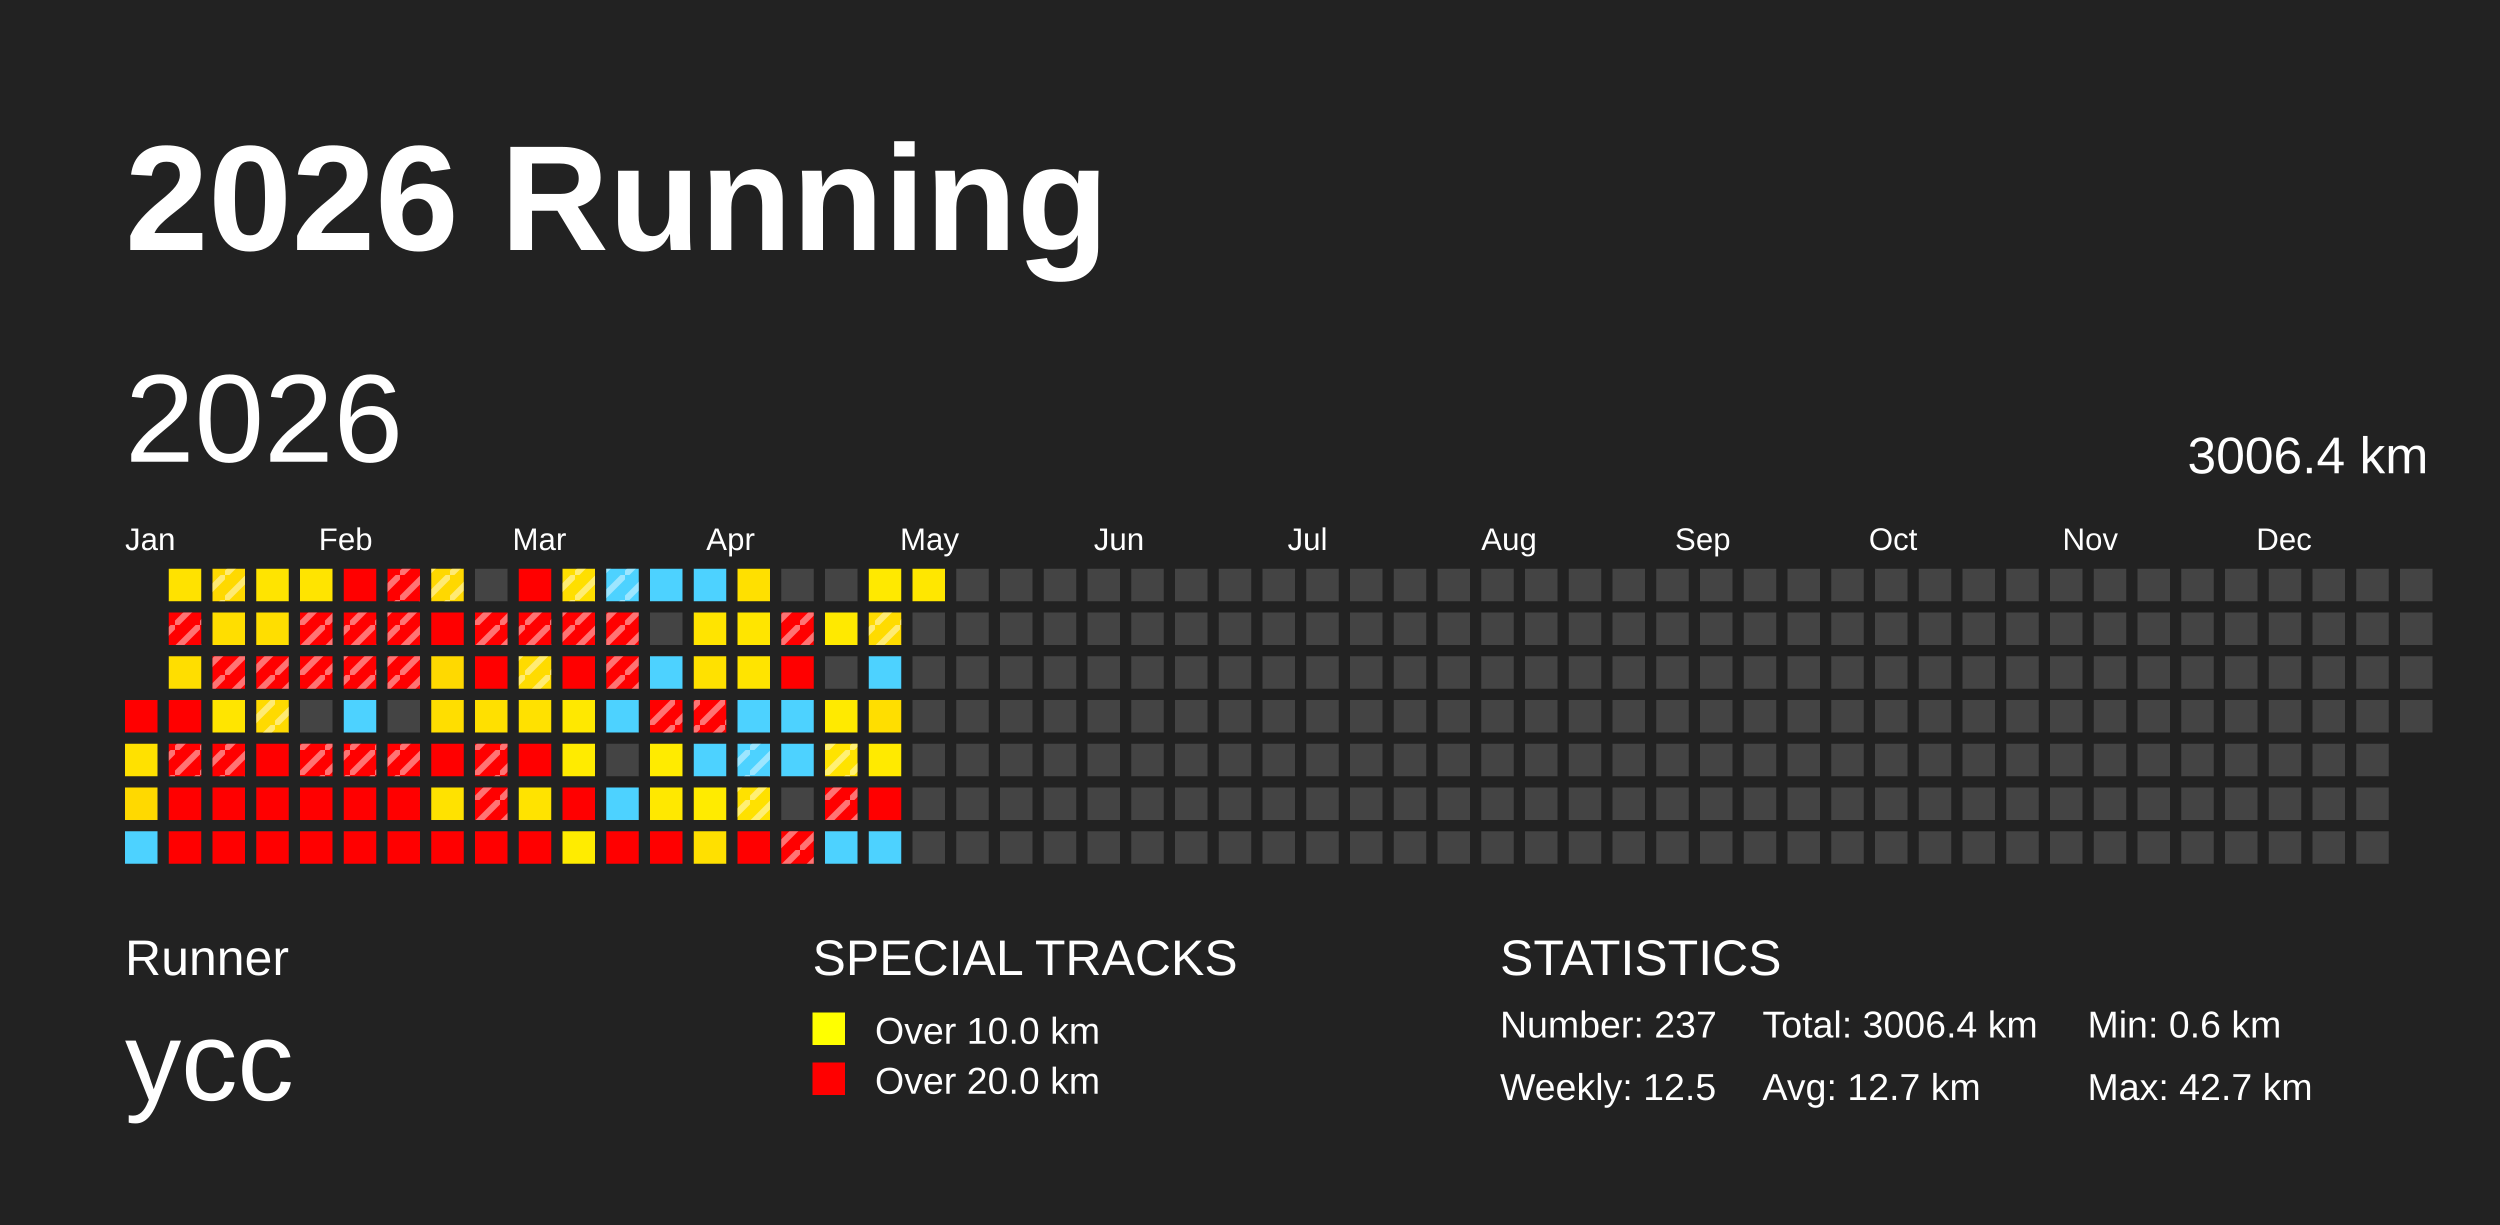
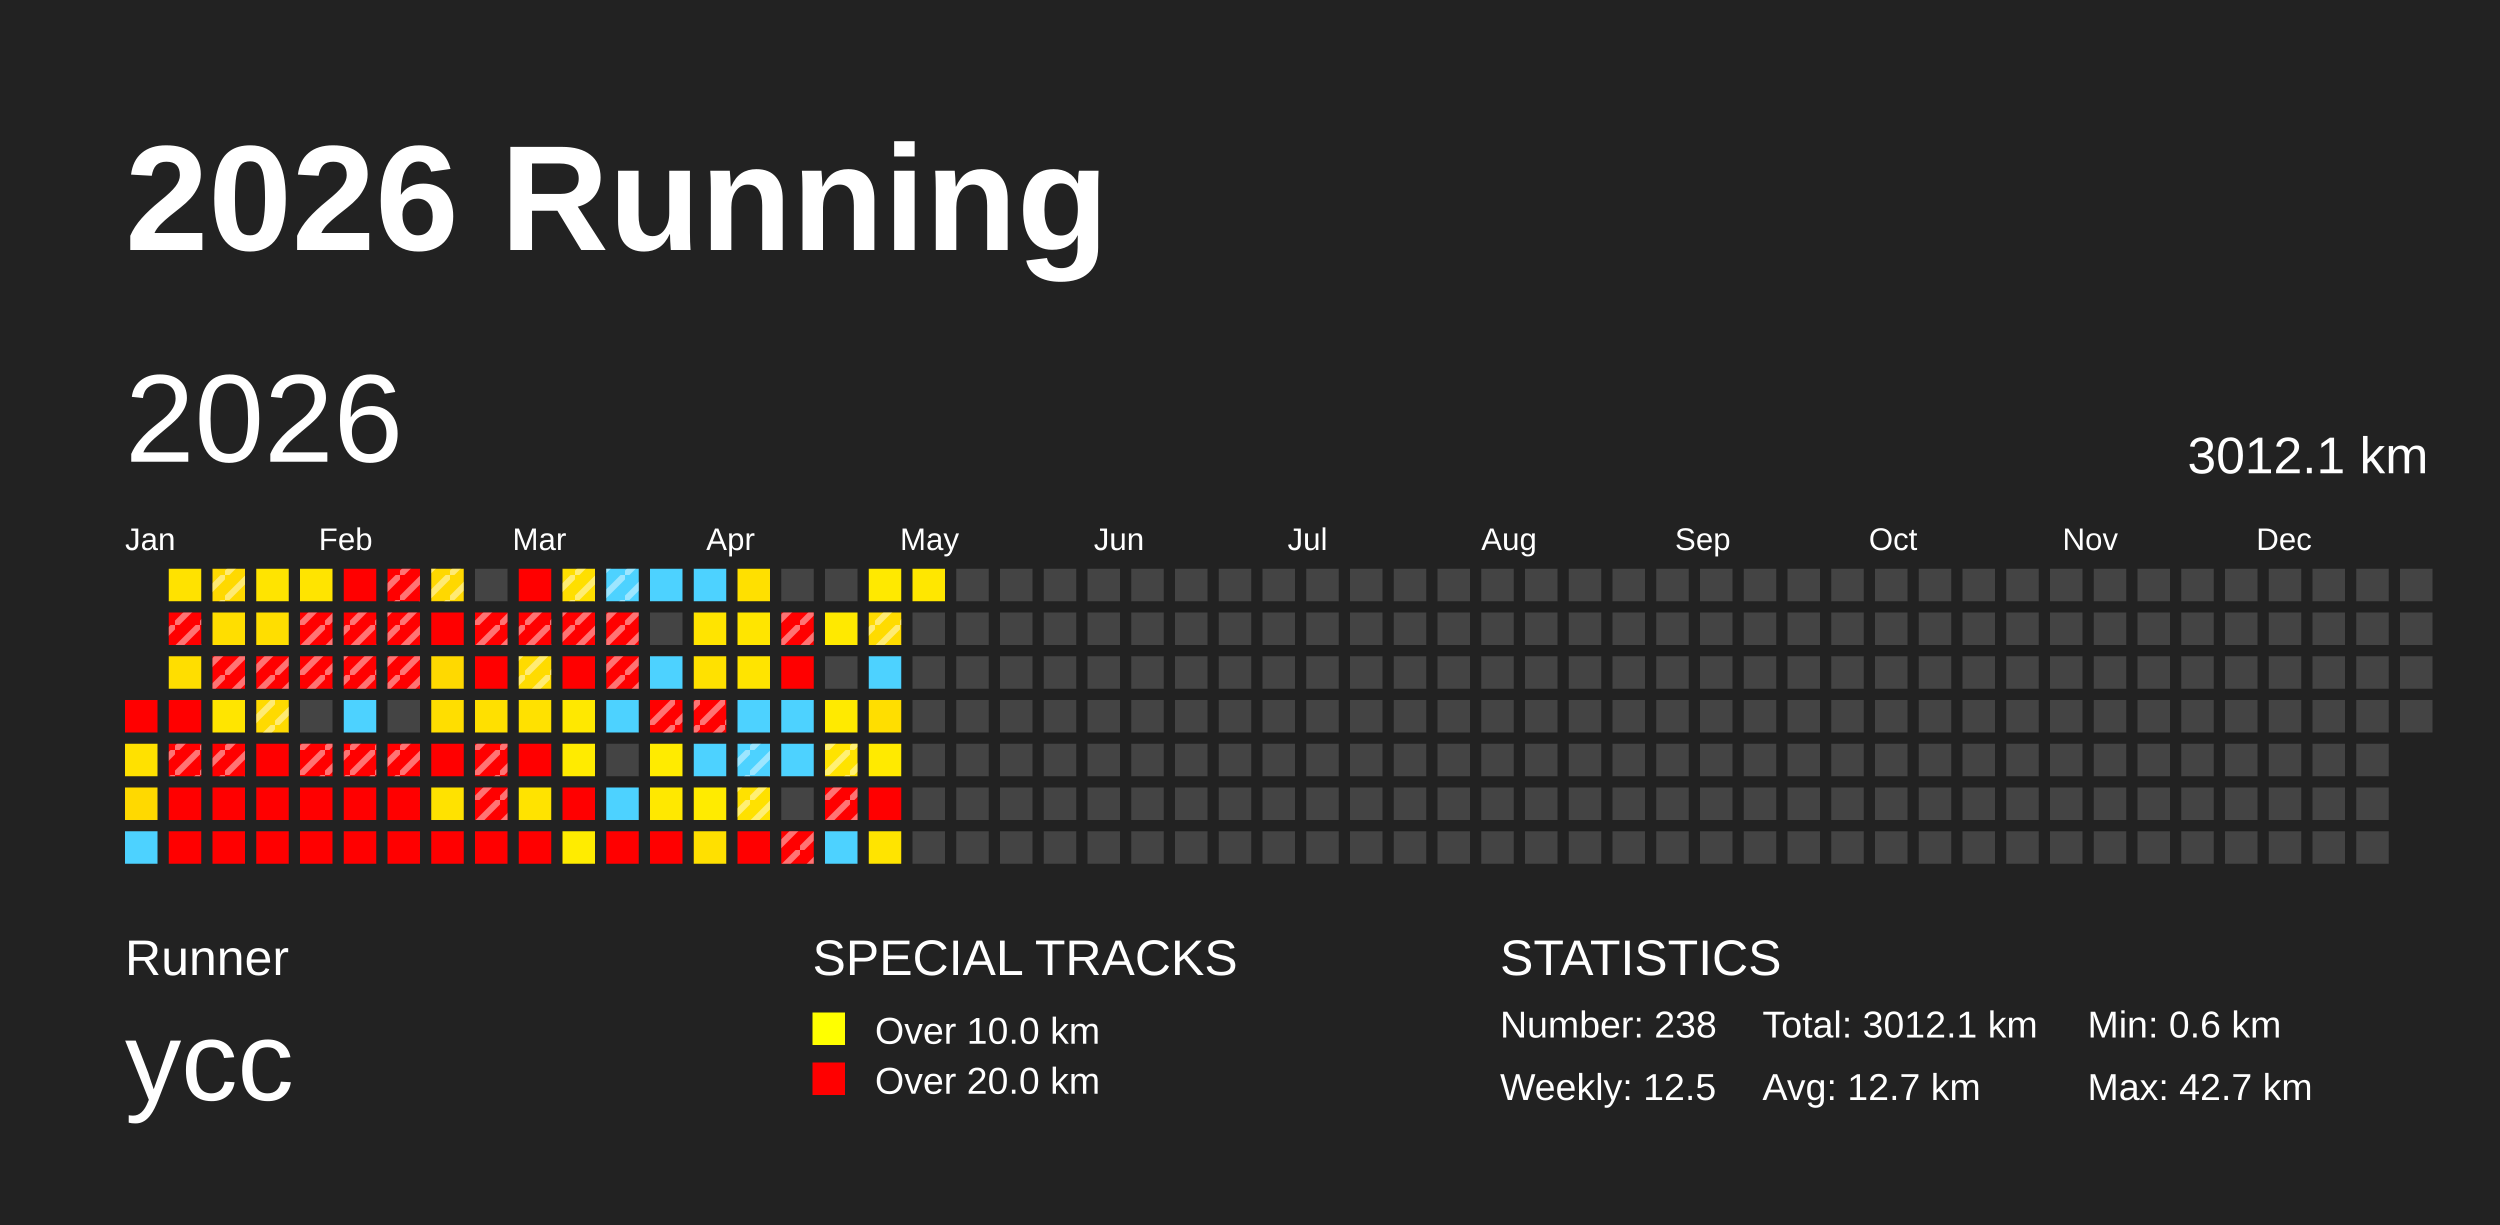
<svg xmlns="http://www.w3.org/2000/svg" baseProfile="full" height="98mm" version="1.1" viewBox="0,0,200,98" width="200mm">
  <defs>
    <pattern height="2" id="indoor-stripe" patternUnits="userSpaceOnUse" width="2">
      <line stroke="white" stroke-opacity="0.45" stroke-width="0.5" x1="0" x2="2" y1="2" y2="0" />
    </pattern>
  </defs>
  <rect fill="#222222" height="98" width="200" x="0" y="0" />
  <text fill="#FFFFFF" style="font-size:12px; font-family:Arial; font-weight:bold;" x="10" y="20">2026 Running</text>
  <text fill="#FFFFFF" style="font-size:4px; font-family:Arial" x="10" y="78">Runner</text>
  <text fill="#FFFFFF" style="font-size:9px; font-family:Arial" x="10" y="88">ycc</text>
  <text fill="#FFFFFF" style="font-size:4px; font-family:Arial" x="65" y="78">SPECIAL TRACKS</text>
  <rect fill="yellow" height="2.6" width="2.6" x="65" y="81" />
  <text fill="#FFFFFF" style="font-size:3px; font-family:Arial" x="70" y="83.5">Over 10.0 km</text>
  <rect fill="red" height="2.6" width="2.6" x="65" y="85" />
  <text fill="#FFFFFF" style="font-size:3px; font-family:Arial" x="70" y="87.5">Over 20.0 km</text>
  <text fill="#FFFFFF" style="font-size:4px; font-family:Arial" x="120" y="78">STATISTICS</text>
-   <text fill="#FFFFFF" style="font-size:3px; font-family:Arial" x="120" y="83">Number: 237</text>
+   <text fill="#FFFFFF" style="font-size:3px; font-family:Arial" x="120" y="83">Number: 238</text>
  <text fill="#FFFFFF" style="font-size:3px; font-family:Arial" x="120" y="88">Weekly: 12.5</text>
-   <text fill="#FFFFFF" style="font-size:3px; font-family:Arial" x="141" y="83">Total: 3006.4 km</text>
+   <text fill="#FFFFFF" style="font-size:3px; font-family:Arial" x="141" y="83">Total: 3012.1 km</text>
  <text fill="#FFFFFF" style="font-size:3px; font-family:Arial" x="141" y="88">Avg: 12.7 km</text>
  <text fill="#FFFFFF" style="font-size:3px; font-family:Arial" x="167" y="83">Min: 0.6 km</text>
  <text fill="#FFFFFF" style="font-size:3px; font-family:Arial" x="167" y="88">Max: 42.7 km</text>
  <text dominant-baseline="hanging" fill="#FFFFFF" style="font-size:10.0px; font-family:Arial;" x="10" y="30">2026</text>
-   <text dominant-baseline="hanging" fill="#FFFFFF" style="font-size:4.125px; font-family:Arial;" x="175" y="35">3006.4 km</text>
+   <text dominant-baseline="hanging" fill="#FFFFFF" style="font-size:4.125px; font-family:Arial;" x="175" y="35">3012.1 km</text>
  <text fill="#FFFFFF" style="font-size:2.5px; font-family:Arial" x="10.0" y="44">Jan</text>
  <text fill="#FFFFFF" style="font-size:2.5px; font-family:Arial" x="25.5" y="44">Feb</text>
  <text fill="#FFFFFF" style="font-size:2.5px; font-family:Arial" x="41.0" y="44">Mar</text>
  <text fill="#FFFFFF" style="font-size:2.5px; font-family:Arial" x="56.5" y="44">Apr</text>
  <text fill="#FFFFFF" style="font-size:2.5px; font-family:Arial" x="72.0" y="44">May</text>
  <text fill="#FFFFFF" style="font-size:2.5px; font-family:Arial" x="87.5" y="44">Jun</text>
  <text fill="#FFFFFF" style="font-size:2.5px; font-family:Arial" x="103.0" y="44">Jul</text>
  <text fill="#FFFFFF" style="font-size:2.5px; font-family:Arial" x="118.5" y="44">Aug</text>
  <text fill="#FFFFFF" style="font-size:2.5px; font-family:Arial" x="134.0" y="44">Sep</text>
  <text fill="#FFFFFF" style="font-size:2.5px; font-family:Arial" x="149.5" y="44">Oct</text>
  <text fill="#FFFFFF" style="font-size:2.5px; font-family:Arial" x="165.0" y="44">Nov</text>
  <text fill="#FFFFFF" style="font-size:2.5px; font-family:Arial" x="180.5" y="44">Dec</text>
  <rect fill="red" height="2.6" width="2.6" x="10.0" y="56.0" />
  <rect fill="#ffe100" height="2.6" width="2.6" x="10.0" y="59.5" />
  <rect fill="#ffd900" height="2.6" width="2.6" x="10.0" y="63.0" />
  <rect fill="#4dd2ff" height="2.6" width="2.6" x="10.0" y="66.5" />
  <rect fill="#ffe200" height="2.6" width="2.6" x="13.5" y="45.5" />
  <rect fill="red" height="2.6" width="2.6" x="13.5" y="49.0" />
  <rect fill="url(#indoor-stripe)" height="2.6" width="2.6" x="13.5" y="49.0" />
  <rect fill="#ffde00" height="2.6" width="2.6" x="13.5" y="52.5" />
  <rect fill="red" height="2.6" width="2.6" x="13.5" y="56.0" />
  <rect fill="red" height="2.6" width="2.6" x="13.5" y="59.5" />
  <rect fill="url(#indoor-stripe)" height="2.6" width="2.6" x="13.5" y="59.5" />
  <rect fill="red" height="2.6" width="2.6" x="13.5" y="63.0" />
  <rect fill="red" height="2.6" width="2.6" x="13.5" y="66.5" />
  <rect fill="#ffd900" height="2.6" width="2.6" x="17.0" y="45.5" />
  <rect fill="url(#indoor-stripe)" height="2.6" width="2.6" x="17.0" y="45.5" />
  <rect fill="#ffde00" height="2.6" width="2.6" x="17.0" y="49.0" />
  <rect fill="red" height="2.6" width="2.6" x="17.0" y="52.5" />
  <rect fill="url(#indoor-stripe)" height="2.6" width="2.6" x="17.0" y="52.5" />
  <rect fill="#ffe500" height="2.6" width="2.6" x="17.0" y="56.0" />
  <rect fill="red" height="2.6" width="2.6" x="17.0" y="59.5" />
  <rect fill="url(#indoor-stripe)" height="2.6" width="2.6" x="17.0" y="59.5" />
  <rect fill="red" height="2.6" width="2.6" x="17.0" y="63.0" />
  <rect fill="red" height="2.6" width="2.6" x="17.0" y="66.5" />
  <rect fill="#ffe400" height="2.6" width="2.6" x="20.5" y="45.5" />
  <rect fill="#ffde00" height="2.6" width="2.6" x="20.5" y="49.0" />
  <rect fill="red" height="2.6" width="2.6" x="20.5" y="52.5" />
  <rect fill="url(#indoor-stripe)" height="2.6" width="2.6" x="20.5" y="52.5" />
  <rect fill="#ffda00" height="2.6" width="2.6" x="20.5" y="56.0" />
  <rect fill="url(#indoor-stripe)" height="2.6" width="2.6" x="20.5" y="56.0" />
  <rect fill="red" height="2.6" width="2.6" x="20.5" y="59.5" />
  <rect fill="red" height="2.6" width="2.6" x="20.5" y="63.0" />
  <rect fill="red" height="2.6" width="2.6" x="20.5" y="66.5" />
  <rect fill="#ffe400" height="2.6" width="2.6" x="24.0" y="45.5" />
  <rect fill="red" height="2.6" width="2.6" x="24.0" y="49.0" />
  <rect fill="url(#indoor-stripe)" height="2.6" width="2.6" x="24.0" y="49.0" />
  <rect fill="red" height="2.6" width="2.6" x="24.0" y="52.5" />
  <rect fill="url(#indoor-stripe)" height="2.6" width="2.6" x="24.0" y="52.5" />
  <rect fill="#444444" height="2.6" width="2.6" x="24.0" y="56.0" />
  <rect fill="red" height="2.6" width="2.6" x="24.0" y="59.5" />
  <rect fill="url(#indoor-stripe)" height="2.6" width="2.6" x="24.0" y="59.5" />
  <rect fill="red" height="2.6" width="2.6" x="24.0" y="63.0" />
  <rect fill="red" height="2.6" width="2.6" x="24.0" y="66.5" />
  <rect fill="red" height="2.6" width="2.6" x="27.5" y="45.5" />
  <rect fill="red" height="2.6" width="2.6" x="27.5" y="49.0" />
  <rect fill="url(#indoor-stripe)" height="2.6" width="2.6" x="27.5" y="49.0" />
  <rect fill="red" height="2.6" width="2.6" x="27.5" y="52.5" />
  <rect fill="url(#indoor-stripe)" height="2.6" width="2.6" x="27.5" y="52.5" />
  <rect fill="#4dd2ff" height="2.6" width="2.6" x="27.5" y="56.0" />
  <rect fill="red" height="2.6" width="2.6" x="27.5" y="59.5" />
  <rect fill="url(#indoor-stripe)" height="2.6" width="2.6" x="27.5" y="59.5" />
  <rect fill="red" height="2.6" width="2.6" x="27.5" y="63.0" />
  <rect fill="red" height="2.6" width="2.6" x="27.5" y="66.5" />
  <rect fill="red" height="2.6" width="2.6" x="31.0" y="45.5" />
  <rect fill="url(#indoor-stripe)" height="2.6" width="2.6" x="31.0" y="45.5" />
  <rect fill="red" height="2.6" width="2.6" x="31.0" y="49.0" />
  <rect fill="url(#indoor-stripe)" height="2.6" width="2.6" x="31.0" y="49.0" />
  <rect fill="red" height="2.6" width="2.6" x="31.0" y="52.5" />
  <rect fill="url(#indoor-stripe)" height="2.6" width="2.6" x="31.0" y="52.5" />
  <rect fill="#444444" height="2.6" width="2.6" x="31.0" y="56.0" />
  <rect fill="red" height="2.6" width="2.6" x="31.0" y="59.5" />
  <rect fill="url(#indoor-stripe)" height="2.6" width="2.6" x="31.0" y="59.5" />
  <rect fill="red" height="2.6" width="2.6" x="31.0" y="63.0" />
  <rect fill="red" height="2.6" width="2.6" x="31.0" y="66.5" />
  <rect fill="#ffd800" height="2.6" width="2.6" x="34.5" y="45.5" />
  <rect fill="url(#indoor-stripe)" height="2.6" width="2.6" x="34.5" y="45.5" />
  <rect fill="red" height="2.6" width="2.6" x="34.5" y="49.0" />
  <rect fill="#ffd900" height="2.6" width="2.6" x="34.5" y="52.5" />
  <rect fill="#ffde00" height="2.6" width="2.6" x="34.5" y="56.0" />
  <rect fill="red" height="2.6" width="2.6" x="34.5" y="59.5" />
  <rect fill="#ffe200" height="2.6" width="2.6" x="34.5" y="63.0" />
  <rect fill="red" height="2.6" width="2.6" x="34.5" y="66.5" />
  <rect fill="#444444" height="2.6" width="2.6" x="38.0" y="45.5" />
  <rect fill="red" height="2.6" width="2.6" x="38.0" y="49.0" />
  <rect fill="url(#indoor-stripe)" height="2.6" width="2.6" x="38.0" y="49.0" />
  <rect fill="red" height="2.6" width="2.6" x="38.0" y="52.5" />
  <rect fill="#ffe000" height="2.6" width="2.6" x="38.0" y="56.0" />
  <rect fill="red" height="2.6" width="2.6" x="38.0" y="59.5" />
  <rect fill="url(#indoor-stripe)" height="2.6" width="2.6" x="38.0" y="59.5" />
  <rect fill="red" height="2.6" width="2.6" x="38.0" y="63.0" />
  <rect fill="url(#indoor-stripe)" height="2.6" width="2.6" x="38.0" y="63.0" />
  <rect fill="red" height="2.6" width="2.6" x="38.0" y="66.5" />
  <rect fill="red" height="2.6" width="2.6" x="41.5" y="45.5" />
  <rect fill="red" height="2.6" width="2.6" x="41.5" y="49.0" />
  <rect fill="url(#indoor-stripe)" height="2.6" width="2.6" x="41.5" y="49.0" />
  <rect fill="#ffdb00" height="2.6" width="2.6" x="41.5" y="52.5" />
  <rect fill="url(#indoor-stripe)" height="2.6" width="2.6" x="41.5" y="52.5" />
  <rect fill="#ffe100" height="2.6" width="2.6" x="41.5" y="56.0" />
  <rect fill="red" height="2.6" width="2.6" x="41.5" y="59.5" />
  <rect fill="#ffe300" height="2.6" width="2.6" x="41.5" y="63.0" />
  <rect fill="red" height="2.6" width="2.6" x="41.5" y="66.5" />
  <rect fill="#ffdf00" height="2.6" width="2.6" x="45.0" y="45.5" />
  <rect fill="url(#indoor-stripe)" height="2.6" width="2.6" x="45.0" y="45.5" />
  <rect fill="red" height="2.6" width="2.6" x="45.0" y="49.0" />
  <rect fill="url(#indoor-stripe)" height="2.6" width="2.6" x="45.0" y="49.0" />
  <rect fill="red" height="2.6" width="2.6" x="45.0" y="52.5" />
  <rect fill="#ffe800" height="2.6" width="2.6" x="45.0" y="56.0" />
  <rect fill="#ffeb00" height="2.6" width="2.6" x="45.0" y="59.5" />
  <rect fill="red" height="2.6" width="2.6" x="45.0" y="63.0" />
  <rect fill="#ffec00" height="2.6" width="2.6" x="45.0" y="66.5" />
  <rect fill="#4dd2ff" height="2.6" width="2.6" x="48.5" y="45.5" />
  <rect fill="url(#indoor-stripe)" height="2.6" width="2.6" x="48.5" y="45.5" />
  <rect fill="red" height="2.6" width="2.6" x="48.5" y="49.0" />
  <rect fill="url(#indoor-stripe)" height="2.6" width="2.6" x="48.5" y="49.0" />
  <rect fill="red" height="2.6" width="2.6" x="48.5" y="52.5" />
  <rect fill="url(#indoor-stripe)" height="2.6" width="2.6" x="48.5" y="52.5" />
  <rect fill="#4dd2ff" height="2.6" width="2.6" x="48.5" y="56.0" />
  <rect fill="#444444" height="2.6" width="2.6" x="48.5" y="59.5" />
  <rect fill="#4dd2ff" height="2.6" width="2.6" x="48.5" y="63.0" />
  <rect fill="red" height="2.6" width="2.6" x="48.5" y="66.5" />
  <rect fill="#4dd2ff" height="2.6" width="2.6" x="52.0" y="45.5" />
  <rect fill="#444444" height="2.6" width="2.6" x="52.0" y="49.0" />
  <rect fill="#4dd2ff" height="2.6" width="2.6" x="52.0" y="52.5" />
  <rect fill="red" height="2.6" width="2.6" x="52.0" y="56.0" />
  <rect fill="url(#indoor-stripe)" height="2.6" width="2.6" x="52.0" y="56.0" />
  <rect fill="#ffeb00" height="2.6" width="2.6" x="52.0" y="59.5" />
  <rect fill="#ffe800" height="2.6" width="2.6" x="52.0" y="63.0" />
  <rect fill="red" height="2.6" width="2.6" x="52.0" y="66.5" />
  <rect fill="#4dd2ff" height="2.6" width="2.6" x="55.5" y="45.5" />
  <rect fill="#ffe400" height="2.6" width="2.6" x="55.5" y="49.0" />
  <rect fill="#ffe100" height="2.6" width="2.6" x="55.5" y="52.5" />
  <rect fill="red" height="2.6" width="2.6" x="55.5" y="56.0" />
  <rect fill="url(#indoor-stripe)" height="2.6" width="2.6" x="55.5" y="56.0" />
  <rect fill="#4dd2ff" height="2.6" width="2.6" x="55.5" y="59.5" />
  <rect fill="#ffeb00" height="2.6" width="2.6" x="55.5" y="63.0" />
  <rect fill="#ffe000" height="2.6" width="2.6" x="55.5" y="66.5" />
  <rect fill="#ffe000" height="2.6" width="2.6" x="59.0" y="45.5" />
  <rect fill="#ffe500" height="2.6" width="2.6" x="59.0" y="49.0" />
  <rect fill="#ffe400" height="2.6" width="2.6" x="59.0" y="52.5" />
  <rect fill="#4dd2ff" height="2.6" width="2.6" x="59.0" y="56.0" />
  <rect fill="#4dd2ff" height="2.6" width="2.6" x="59.0" y="59.5" />
  <rect fill="url(#indoor-stripe)" height="2.6" width="2.6" x="59.0" y="59.5" />
  <rect fill="#ffe100" height="2.6" width="2.6" x="59.0" y="63.0" />
  <rect fill="url(#indoor-stripe)" height="2.6" width="2.6" x="59.0" y="63.0" />
  <rect fill="red" height="2.6" width="2.6" x="59.0" y="66.5" />
  <rect fill="#444444" height="2.6" width="2.6" x="62.5" y="45.5" />
  <rect fill="red" height="2.6" width="2.6" x="62.5" y="49.0" />
  <rect fill="url(#indoor-stripe)" height="2.6" width="2.6" x="62.5" y="49.0" />
  <rect fill="red" height="2.6" width="2.6" x="62.5" y="52.5" />
  <rect fill="#4dd2ff" height="2.6" width="2.6" x="62.5" y="56.0" />
  <rect fill="#4dd2ff" height="2.6" width="2.6" x="62.5" y="59.5" />
  <rect fill="#444444" height="2.6" width="2.6" x="62.5" y="63.0" />
  <rect fill="red" height="2.6" width="2.6" x="62.5" y="66.5" />
  <rect fill="url(#indoor-stripe)" height="2.6" width="2.6" x="62.5" y="66.5" />
  <rect fill="#444444" height="2.6" width="2.6" x="66.0" y="45.5" />
  <rect fill="#ffe900" height="2.6" width="2.6" x="66.0" y="49.0" />
  <rect fill="#444444" height="2.6" width="2.6" x="66.0" y="52.5" />
  <rect fill="#ffea00" height="2.6" width="2.6" x="66.0" y="56.0" />
  <rect fill="#ffe300" height="2.6" width="2.6" x="66.0" y="59.5" />
  <rect fill="url(#indoor-stripe)" height="2.6" width="2.6" x="66.0" y="59.5" />
  <rect fill="red" height="2.6" width="2.6" x="66.0" y="63.0" />
  <rect fill="url(#indoor-stripe)" height="2.6" width="2.6" x="66.0" y="63.0" />
  <rect fill="#4dd2ff" height="2.6" width="2.6" x="66.0" y="66.5" />
  <rect fill="#ffe900" height="2.6" width="2.6" x="69.5" y="45.5" />
  <rect fill="#ffdb00" height="2.6" width="2.6" x="69.5" y="49.0" />
  <rect fill="url(#indoor-stripe)" height="2.6" width="2.6" x="69.5" y="49.0" />
  <rect fill="#4dd2ff" height="2.6" width="2.6" x="69.5" y="52.5" />
  <rect fill="#ffde00" height="2.6" width="2.6" x="69.5" y="56.0" />
  <rect fill="#ffea00" height="2.6" width="2.6" x="69.5" y="59.5" />
  <rect fill="red" height="2.6" width="2.6" x="69.5" y="63.0" />
-   <rect fill="#4dd2ff" height="2.6" width="2.6" x="69.5" y="66.5" />
+   <rect fill="#ffe400" height="2.6" width="2.6" x="69.5" y="66.5" />
  <rect fill="#ffe700" height="2.6" width="2.6" x="73.0" y="45.5" />
  <rect fill="#444444" height="2.6" width="2.6" x="73.0" y="49.0" />
  <rect fill="#444444" height="2.6" width="2.6" x="73.0" y="52.5" />
  <rect fill="#444444" height="2.6" width="2.6" x="73.0" y="56.0" />
  <rect fill="#444444" height="2.6" width="2.6" x="73.0" y="59.5" />
  <rect fill="#444444" height="2.6" width="2.6" x="73.0" y="63.0" />
  <rect fill="#444444" height="2.6" width="2.6" x="73.0" y="66.5" />
  <rect fill="#444444" height="2.6" width="2.6" x="76.5" y="45.5" />
  <rect fill="#444444" height="2.6" width="2.6" x="76.5" y="49.0" />
  <rect fill="#444444" height="2.6" width="2.6" x="76.5" y="52.5" />
  <rect fill="#444444" height="2.6" width="2.6" x="76.5" y="56.0" />
  <rect fill="#444444" height="2.6" width="2.6" x="76.5" y="59.5" />
  <rect fill="#444444" height="2.6" width="2.6" x="76.5" y="63.0" />
  <rect fill="#444444" height="2.6" width="2.6" x="76.5" y="66.5" />
  <rect fill="#444444" height="2.6" width="2.6" x="80.0" y="45.5" />
  <rect fill="#444444" height="2.6" width="2.6" x="80.0" y="49.0" />
  <rect fill="#444444" height="2.6" width="2.6" x="80.0" y="52.5" />
  <rect fill="#444444" height="2.6" width="2.6" x="80.0" y="56.0" />
  <rect fill="#444444" height="2.6" width="2.6" x="80.0" y="59.5" />
  <rect fill="#444444" height="2.6" width="2.6" x="80.0" y="63.0" />
  <rect fill="#444444" height="2.6" width="2.6" x="80.0" y="66.5" />
  <rect fill="#444444" height="2.6" width="2.6" x="83.5" y="45.5" />
  <rect fill="#444444" height="2.6" width="2.6" x="83.5" y="49.0" />
  <rect fill="#444444" height="2.6" width="2.6" x="83.5" y="52.5" />
  <rect fill="#444444" height="2.6" width="2.6" x="83.5" y="56.0" />
  <rect fill="#444444" height="2.6" width="2.6" x="83.5" y="59.5" />
  <rect fill="#444444" height="2.6" width="2.6" x="83.5" y="63.0" />
  <rect fill="#444444" height="2.6" width="2.6" x="83.5" y="66.5" />
  <rect fill="#444444" height="2.6" width="2.6" x="87.0" y="45.5" />
  <rect fill="#444444" height="2.6" width="2.6" x="87.0" y="49.0" />
  <rect fill="#444444" height="2.6" width="2.6" x="87.0" y="52.5" />
  <rect fill="#444444" height="2.6" width="2.6" x="87.0" y="56.0" />
  <rect fill="#444444" height="2.6" width="2.6" x="87.0" y="59.5" />
  <rect fill="#444444" height="2.6" width="2.6" x="87.0" y="63.0" />
  <rect fill="#444444" height="2.6" width="2.6" x="87.0" y="66.5" />
  <rect fill="#444444" height="2.6" width="2.6" x="90.5" y="45.5" />
  <rect fill="#444444" height="2.6" width="2.6" x="90.5" y="49.0" />
  <rect fill="#444444" height="2.6" width="2.6" x="90.5" y="52.5" />
  <rect fill="#444444" height="2.6" width="2.6" x="90.5" y="56.0" />
  <rect fill="#444444" height="2.6" width="2.6" x="90.5" y="59.5" />
  <rect fill="#444444" height="2.6" width="2.6" x="90.5" y="63.0" />
  <rect fill="#444444" height="2.6" width="2.6" x="90.5" y="66.5" />
  <rect fill="#444444" height="2.6" width="2.6" x="94.0" y="45.5" />
  <rect fill="#444444" height="2.6" width="2.6" x="94.0" y="49.0" />
  <rect fill="#444444" height="2.6" width="2.6" x="94.0" y="52.5" />
  <rect fill="#444444" height="2.6" width="2.6" x="94.0" y="56.0" />
  <rect fill="#444444" height="2.6" width="2.6" x="94.0" y="59.5" />
  <rect fill="#444444" height="2.6" width="2.6" x="94.0" y="63.0" />
  <rect fill="#444444" height="2.6" width="2.6" x="94.0" y="66.5" />
  <rect fill="#444444" height="2.6" width="2.6" x="97.5" y="45.5" />
  <rect fill="#444444" height="2.6" width="2.6" x="97.5" y="49.0" />
  <rect fill="#444444" height="2.6" width="2.6" x="97.5" y="52.5" />
  <rect fill="#444444" height="2.6" width="2.6" x="97.5" y="56.0" />
  <rect fill="#444444" height="2.6" width="2.6" x="97.5" y="59.5" />
  <rect fill="#444444" height="2.6" width="2.6" x="97.5" y="63.0" />
  <rect fill="#444444" height="2.6" width="2.6" x="97.5" y="66.5" />
  <rect fill="#444444" height="2.6" width="2.6" x="101.0" y="45.5" />
  <rect fill="#444444" height="2.6" width="2.6" x="101.0" y="49.0" />
  <rect fill="#444444" height="2.6" width="2.6" x="101.0" y="52.5" />
  <rect fill="#444444" height="2.6" width="2.6" x="101.0" y="56.0" />
  <rect fill="#444444" height="2.6" width="2.6" x="101.0" y="59.5" />
  <rect fill="#444444" height="2.6" width="2.6" x="101.0" y="63.0" />
  <rect fill="#444444" height="2.6" width="2.6" x="101.0" y="66.5" />
  <rect fill="#444444" height="2.6" width="2.6" x="104.5" y="45.5" />
  <rect fill="#444444" height="2.6" width="2.6" x="104.5" y="49.0" />
  <rect fill="#444444" height="2.6" width="2.6" x="104.5" y="52.5" />
  <rect fill="#444444" height="2.6" width="2.6" x="104.5" y="56.0" />
  <rect fill="#444444" height="2.6" width="2.6" x="104.5" y="59.5" />
  <rect fill="#444444" height="2.6" width="2.6" x="104.5" y="63.0" />
  <rect fill="#444444" height="2.6" width="2.6" x="104.5" y="66.5" />
  <rect fill="#444444" height="2.6" width="2.6" x="108.0" y="45.5" />
  <rect fill="#444444" height="2.6" width="2.6" x="108.0" y="49.0" />
  <rect fill="#444444" height="2.6" width="2.6" x="108.0" y="52.5" />
  <rect fill="#444444" height="2.6" width="2.6" x="108.0" y="56.0" />
  <rect fill="#444444" height="2.6" width="2.6" x="108.0" y="59.5" />
  <rect fill="#444444" height="2.6" width="2.6" x="108.0" y="63.0" />
  <rect fill="#444444" height="2.6" width="2.6" x="108.0" y="66.5" />
  <rect fill="#444444" height="2.6" width="2.6" x="111.5" y="45.5" />
  <rect fill="#444444" height="2.6" width="2.6" x="111.5" y="49.0" />
  <rect fill="#444444" height="2.6" width="2.6" x="111.5" y="52.5" />
  <rect fill="#444444" height="2.6" width="2.6" x="111.5" y="56.0" />
  <rect fill="#444444" height="2.6" width="2.6" x="111.5" y="59.5" />
  <rect fill="#444444" height="2.6" width="2.6" x="111.5" y="63.0" />
  <rect fill="#444444" height="2.6" width="2.6" x="111.5" y="66.5" />
  <rect fill="#444444" height="2.6" width="2.6" x="115.0" y="45.5" />
  <rect fill="#444444" height="2.6" width="2.6" x="115.0" y="49.0" />
  <rect fill="#444444" height="2.6" width="2.6" x="115.0" y="52.5" />
  <rect fill="#444444" height="2.6" width="2.6" x="115.0" y="56.0" />
  <rect fill="#444444" height="2.6" width="2.6" x="115.0" y="59.5" />
  <rect fill="#444444" height="2.6" width="2.6" x="115.0" y="63.0" />
  <rect fill="#444444" height="2.6" width="2.6" x="115.0" y="66.5" />
  <rect fill="#444444" height="2.6" width="2.6" x="118.5" y="45.5" />
  <rect fill="#444444" height="2.6" width="2.6" x="118.5" y="49.0" />
  <rect fill="#444444" height="2.6" width="2.6" x="118.5" y="52.5" />
  <rect fill="#444444" height="2.6" width="2.6" x="118.5" y="56.0" />
  <rect fill="#444444" height="2.6" width="2.6" x="118.5" y="59.5" />
  <rect fill="#444444" height="2.6" width="2.6" x="118.5" y="63.0" />
  <rect fill="#444444" height="2.6" width="2.6" x="118.5" y="66.5" />
  <rect fill="#444444" height="2.6" width="2.6" x="122.0" y="45.5" />
  <rect fill="#444444" height="2.6" width="2.6" x="122.0" y="49.0" />
  <rect fill="#444444" height="2.6" width="2.6" x="122.0" y="52.5" />
  <rect fill="#444444" height="2.6" width="2.6" x="122.0" y="56.0" />
  <rect fill="#444444" height="2.6" width="2.6" x="122.0" y="59.5" />
  <rect fill="#444444" height="2.6" width="2.6" x="122.0" y="63.0" />
  <rect fill="#444444" height="2.6" width="2.6" x="122.0" y="66.5" />
  <rect fill="#444444" height="2.6" width="2.6" x="125.5" y="45.5" />
  <rect fill="#444444" height="2.6" width="2.6" x="125.5" y="49.0" />
  <rect fill="#444444" height="2.6" width="2.6" x="125.5" y="52.5" />
  <rect fill="#444444" height="2.6" width="2.6" x="125.5" y="56.0" />
  <rect fill="#444444" height="2.6" width="2.6" x="125.5" y="59.5" />
  <rect fill="#444444" height="2.6" width="2.6" x="125.5" y="63.0" />
  <rect fill="#444444" height="2.6" width="2.6" x="125.5" y="66.5" />
  <rect fill="#444444" height="2.6" width="2.6" x="129.0" y="45.5" />
  <rect fill="#444444" height="2.6" width="2.6" x="129.0" y="49.0" />
  <rect fill="#444444" height="2.6" width="2.6" x="129.0" y="52.5" />
  <rect fill="#444444" height="2.6" width="2.6" x="129.0" y="56.0" />
  <rect fill="#444444" height="2.6" width="2.6" x="129.0" y="59.5" />
  <rect fill="#444444" height="2.6" width="2.6" x="129.0" y="63.0" />
  <rect fill="#444444" height="2.6" width="2.6" x="129.0" y="66.5" />
  <rect fill="#444444" height="2.6" width="2.6" x="132.5" y="45.5" />
  <rect fill="#444444" height="2.6" width="2.6" x="132.5" y="49.0" />
  <rect fill="#444444" height="2.6" width="2.6" x="132.5" y="52.5" />
  <rect fill="#444444" height="2.6" width="2.6" x="132.5" y="56.0" />
  <rect fill="#444444" height="2.6" width="2.6" x="132.5" y="59.5" />
  <rect fill="#444444" height="2.6" width="2.6" x="132.5" y="63.0" />
  <rect fill="#444444" height="2.6" width="2.6" x="132.5" y="66.5" />
  <rect fill="#444444" height="2.6" width="2.6" x="136.0" y="45.5" />
  <rect fill="#444444" height="2.6" width="2.6" x="136.0" y="49.0" />
  <rect fill="#444444" height="2.6" width="2.6" x="136.0" y="52.5" />
  <rect fill="#444444" height="2.6" width="2.6" x="136.0" y="56.0" />
  <rect fill="#444444" height="2.6" width="2.6" x="136.0" y="59.5" />
  <rect fill="#444444" height="2.6" width="2.6" x="136.0" y="63.0" />
  <rect fill="#444444" height="2.6" width="2.6" x="136.0" y="66.5" />
  <rect fill="#444444" height="2.6" width="2.6" x="139.5" y="45.5" />
  <rect fill="#444444" height="2.6" width="2.6" x="139.5" y="49.0" />
  <rect fill="#444444" height="2.6" width="2.6" x="139.5" y="52.5" />
  <rect fill="#444444" height="2.6" width="2.6" x="139.5" y="56.0" />
  <rect fill="#444444" height="2.6" width="2.6" x="139.5" y="59.5" />
  <rect fill="#444444" height="2.6" width="2.6" x="139.5" y="63.0" />
  <rect fill="#444444" height="2.6" width="2.6" x="139.5" y="66.5" />
  <rect fill="#444444" height="2.6" width="2.6" x="143.0" y="45.5" />
  <rect fill="#444444" height="2.6" width="2.6" x="143.0" y="49.0" />
  <rect fill="#444444" height="2.6" width="2.6" x="143.0" y="52.5" />
  <rect fill="#444444" height="2.6" width="2.6" x="143.0" y="56.0" />
  <rect fill="#444444" height="2.6" width="2.6" x="143.0" y="59.5" />
  <rect fill="#444444" height="2.6" width="2.6" x="143.0" y="63.0" />
  <rect fill="#444444" height="2.6" width="2.6" x="143.0" y="66.5" />
  <rect fill="#444444" height="2.6" width="2.6" x="146.5" y="45.5" />
  <rect fill="#444444" height="2.6" width="2.6" x="146.5" y="49.0" />
  <rect fill="#444444" height="2.6" width="2.6" x="146.5" y="52.5" />
  <rect fill="#444444" height="2.6" width="2.6" x="146.5" y="56.0" />
  <rect fill="#444444" height="2.6" width="2.6" x="146.5" y="59.5" />
  <rect fill="#444444" height="2.6" width="2.6" x="146.5" y="63.0" />
  <rect fill="#444444" height="2.6" width="2.6" x="146.5" y="66.5" />
  <rect fill="#444444" height="2.6" width="2.6" x="150.0" y="45.5" />
  <rect fill="#444444" height="2.6" width="2.6" x="150.0" y="49.0" />
  <rect fill="#444444" height="2.6" width="2.6" x="150.0" y="52.5" />
  <rect fill="#444444" height="2.6" width="2.6" x="150.0" y="56.0" />
  <rect fill="#444444" height="2.6" width="2.6" x="150.0" y="59.5" />
  <rect fill="#444444" height="2.6" width="2.6" x="150.0" y="63.0" />
  <rect fill="#444444" height="2.6" width="2.6" x="150.0" y="66.5" />
  <rect fill="#444444" height="2.6" width="2.6" x="153.5" y="45.5" />
  <rect fill="#444444" height="2.6" width="2.6" x="153.5" y="49.0" />
  <rect fill="#444444" height="2.6" width="2.6" x="153.5" y="52.5" />
  <rect fill="#444444" height="2.6" width="2.6" x="153.5" y="56.0" />
  <rect fill="#444444" height="2.6" width="2.6" x="153.5" y="59.5" />
  <rect fill="#444444" height="2.6" width="2.6" x="153.5" y="63.0" />
  <rect fill="#444444" height="2.6" width="2.6" x="153.5" y="66.5" />
  <rect fill="#444444" height="2.6" width="2.6" x="157.0" y="45.5" />
  <rect fill="#444444" height="2.6" width="2.6" x="157.0" y="49.0" />
  <rect fill="#444444" height="2.6" width="2.6" x="157.0" y="52.5" />
  <rect fill="#444444" height="2.6" width="2.6" x="157.0" y="56.0" />
  <rect fill="#444444" height="2.6" width="2.6" x="157.0" y="59.5" />
  <rect fill="#444444" height="2.6" width="2.6" x="157.0" y="63.0" />
  <rect fill="#444444" height="2.6" width="2.6" x="157.0" y="66.5" />
  <rect fill="#444444" height="2.6" width="2.6" x="160.5" y="45.5" />
  <rect fill="#444444" height="2.6" width="2.6" x="160.5" y="49.0" />
  <rect fill="#444444" height="2.6" width="2.6" x="160.5" y="52.5" />
  <rect fill="#444444" height="2.6" width="2.6" x="160.5" y="56.0" />
  <rect fill="#444444" height="2.6" width="2.6" x="160.5" y="59.5" />
  <rect fill="#444444" height="2.6" width="2.6" x="160.5" y="63.0" />
  <rect fill="#444444" height="2.6" width="2.6" x="160.5" y="66.5" />
  <rect fill="#444444" height="2.6" width="2.6" x="164.0" y="45.5" />
  <rect fill="#444444" height="2.6" width="2.6" x="164.0" y="49.0" />
  <rect fill="#444444" height="2.6" width="2.6" x="164.0" y="52.5" />
  <rect fill="#444444" height="2.6" width="2.6" x="164.0" y="56.0" />
  <rect fill="#444444" height="2.6" width="2.6" x="164.0" y="59.5" />
  <rect fill="#444444" height="2.6" width="2.6" x="164.0" y="63.0" />
  <rect fill="#444444" height="2.6" width="2.6" x="164.0" y="66.5" />
  <rect fill="#444444" height="2.6" width="2.6" x="167.5" y="45.5" />
  <rect fill="#444444" height="2.6" width="2.6" x="167.5" y="49.0" />
  <rect fill="#444444" height="2.6" width="2.6" x="167.5" y="52.5" />
  <rect fill="#444444" height="2.6" width="2.6" x="167.5" y="56.0" />
  <rect fill="#444444" height="2.6" width="2.6" x="167.5" y="59.5" />
  <rect fill="#444444" height="2.6" width="2.6" x="167.5" y="63.0" />
  <rect fill="#444444" height="2.6" width="2.6" x="167.5" y="66.5" />
  <rect fill="#444444" height="2.6" width="2.6" x="171.0" y="45.5" />
  <rect fill="#444444" height="2.6" width="2.6" x="171.0" y="49.0" />
  <rect fill="#444444" height="2.6" width="2.6" x="171.0" y="52.5" />
  <rect fill="#444444" height="2.6" width="2.6" x="171.0" y="56.0" />
  <rect fill="#444444" height="2.6" width="2.6" x="171.0" y="59.5" />
  <rect fill="#444444" height="2.6" width="2.6" x="171.0" y="63.0" />
  <rect fill="#444444" height="2.6" width="2.6" x="171.0" y="66.5" />
  <rect fill="#444444" height="2.6" width="2.6" x="174.5" y="45.5" />
  <rect fill="#444444" height="2.6" width="2.6" x="174.5" y="49.0" />
  <rect fill="#444444" height="2.6" width="2.6" x="174.5" y="52.5" />
  <rect fill="#444444" height="2.6" width="2.6" x="174.5" y="56.0" />
  <rect fill="#444444" height="2.6" width="2.6" x="174.5" y="59.5" />
  <rect fill="#444444" height="2.6" width="2.6" x="174.5" y="63.0" />
  <rect fill="#444444" height="2.6" width="2.6" x="174.5" y="66.5" />
  <rect fill="#444444" height="2.6" width="2.6" x="178.0" y="45.5" />
  <rect fill="#444444" height="2.6" width="2.6" x="178.0" y="49.0" />
  <rect fill="#444444" height="2.6" width="2.6" x="178.0" y="52.5" />
  <rect fill="#444444" height="2.6" width="2.6" x="178.0" y="56.0" />
  <rect fill="#444444" height="2.6" width="2.6" x="178.0" y="59.5" />
  <rect fill="#444444" height="2.6" width="2.6" x="178.0" y="63.0" />
  <rect fill="#444444" height="2.6" width="2.6" x="178.0" y="66.5" />
  <rect fill="#444444" height="2.6" width="2.6" x="181.5" y="45.5" />
  <rect fill="#444444" height="2.6" width="2.6" x="181.5" y="49.0" />
  <rect fill="#444444" height="2.6" width="2.6" x="181.5" y="52.5" />
  <rect fill="#444444" height="2.6" width="2.6" x="181.5" y="56.0" />
  <rect fill="#444444" height="2.6" width="2.6" x="181.5" y="59.5" />
  <rect fill="#444444" height="2.6" width="2.6" x="181.5" y="63.0" />
  <rect fill="#444444" height="2.6" width="2.6" x="181.5" y="66.5" />
  <rect fill="#444444" height="2.6" width="2.6" x="185.0" y="45.5" />
  <rect fill="#444444" height="2.6" width="2.6" x="185.0" y="49.0" />
  <rect fill="#444444" height="2.6" width="2.6" x="185.0" y="52.5" />
  <rect fill="#444444" height="2.6" width="2.6" x="185.0" y="56.0" />
  <rect fill="#444444" height="2.6" width="2.6" x="185.0" y="59.5" />
  <rect fill="#444444" height="2.6" width="2.6" x="185.0" y="63.0" />
  <rect fill="#444444" height="2.6" width="2.6" x="185.0" y="66.5" />
  <rect fill="#444444" height="2.6" width="2.6" x="188.5" y="45.5" />
  <rect fill="#444444" height="2.6" width="2.6" x="188.5" y="49.0" />
  <rect fill="#444444" height="2.6" width="2.6" x="188.5" y="52.5" />
  <rect fill="#444444" height="2.6" width="2.6" x="188.5" y="56.0" />
  <rect fill="#444444" height="2.6" width="2.6" x="188.5" y="59.5" />
  <rect fill="#444444" height="2.6" width="2.6" x="188.5" y="63.0" />
  <rect fill="#444444" height="2.6" width="2.6" x="188.5" y="66.5" />
  <rect fill="#444444" height="2.6" width="2.6" x="192.0" y="45.5" />
  <rect fill="#444444" height="2.6" width="2.6" x="192.0" y="49.0" />
  <rect fill="#444444" height="2.6" width="2.6" x="192.0" y="52.5" />
  <rect fill="#444444" height="2.6" width="2.6" x="192.0" y="56.0" />
</svg>
